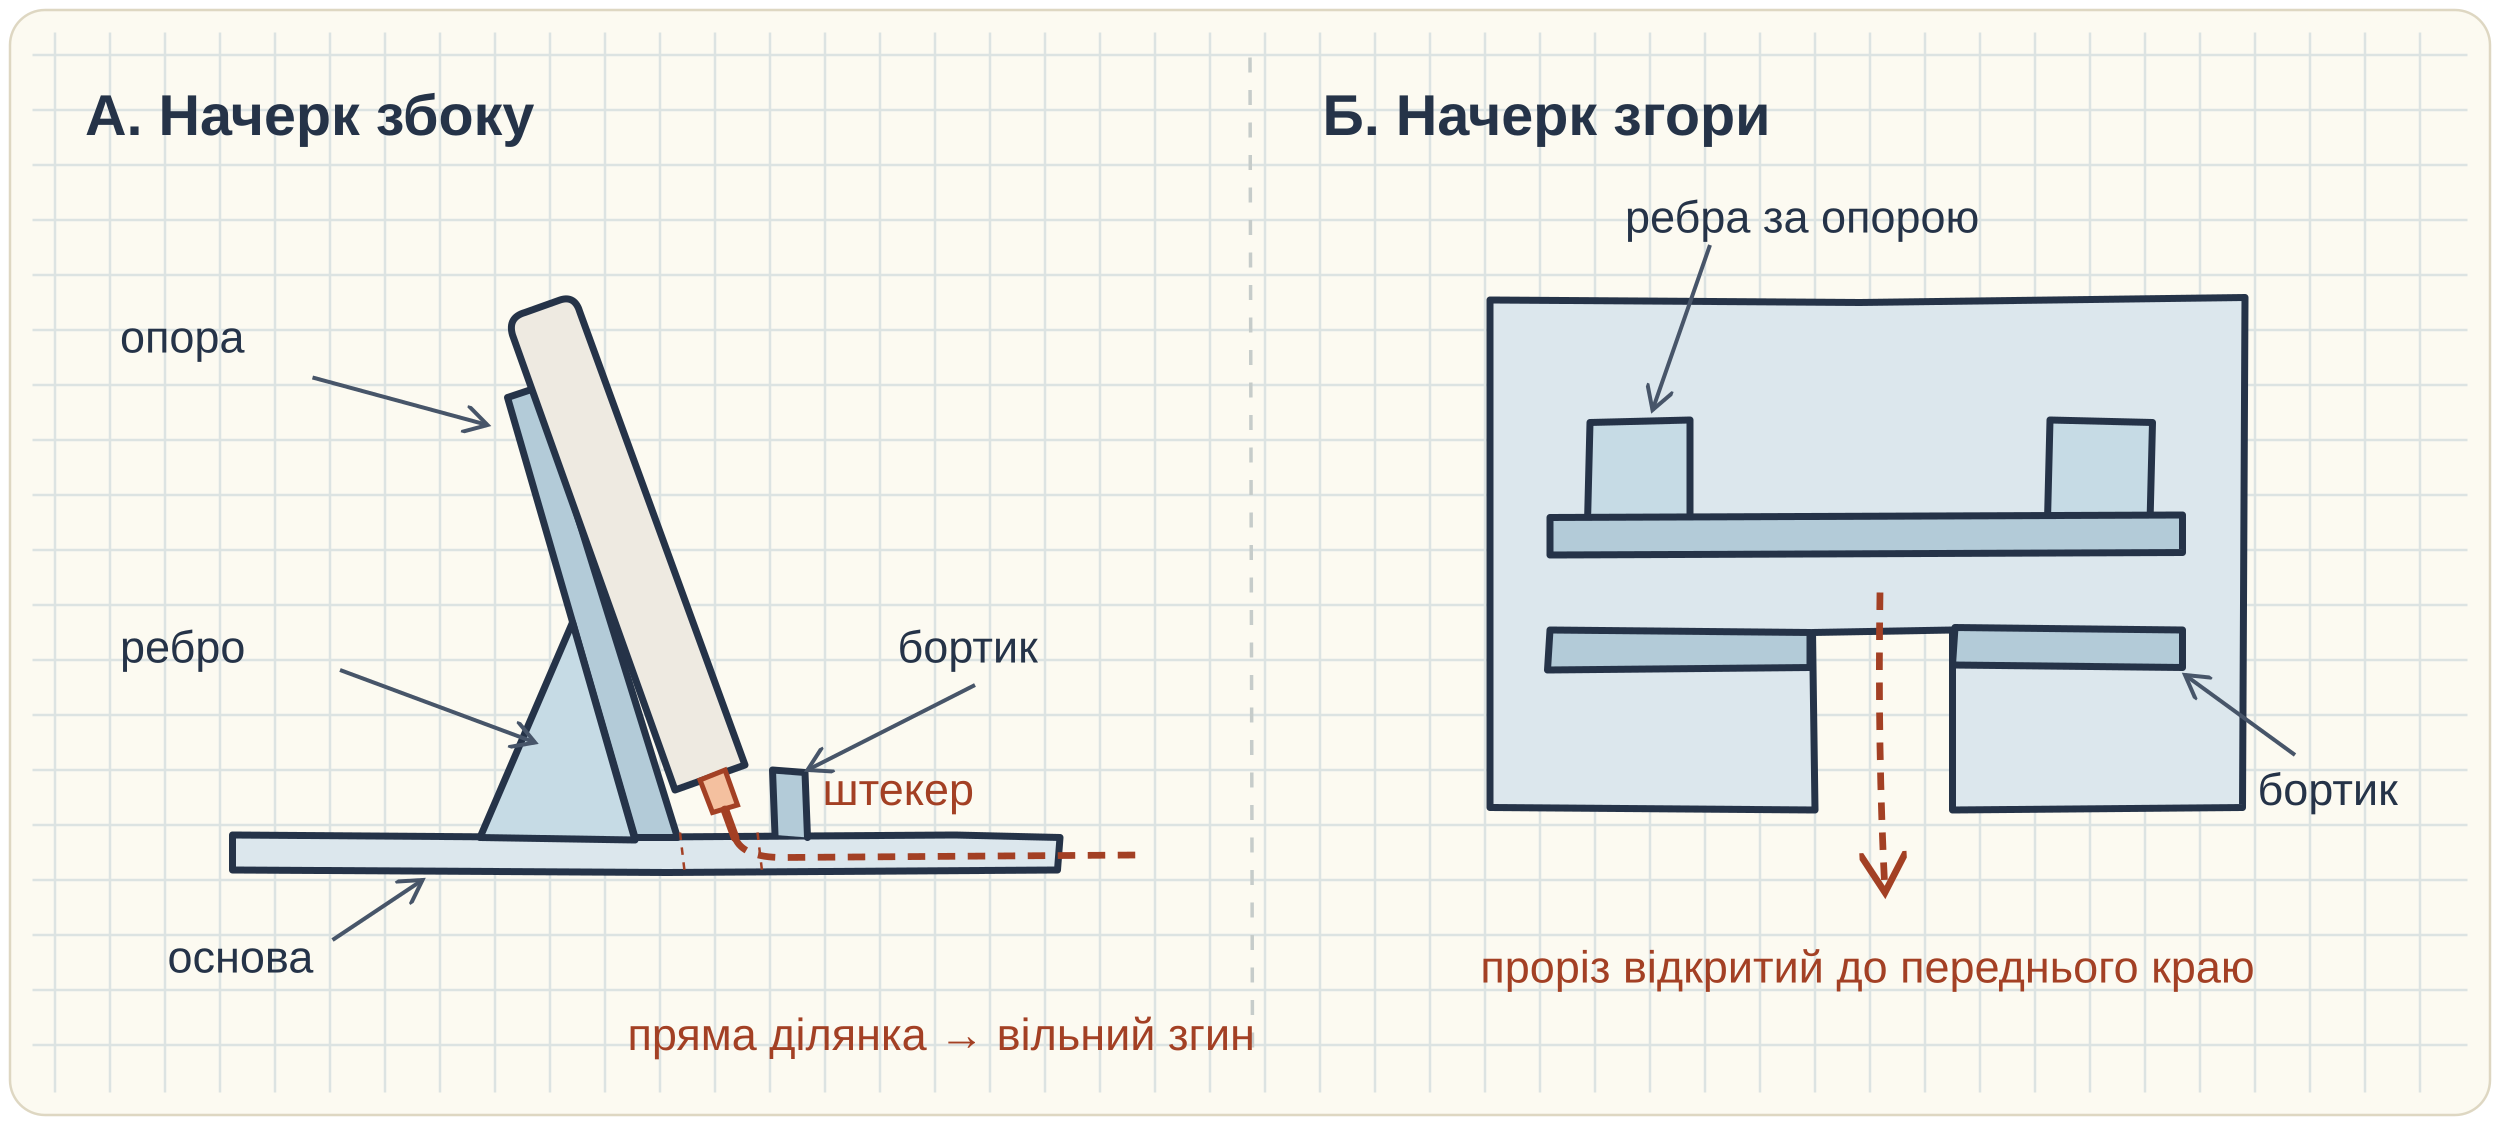
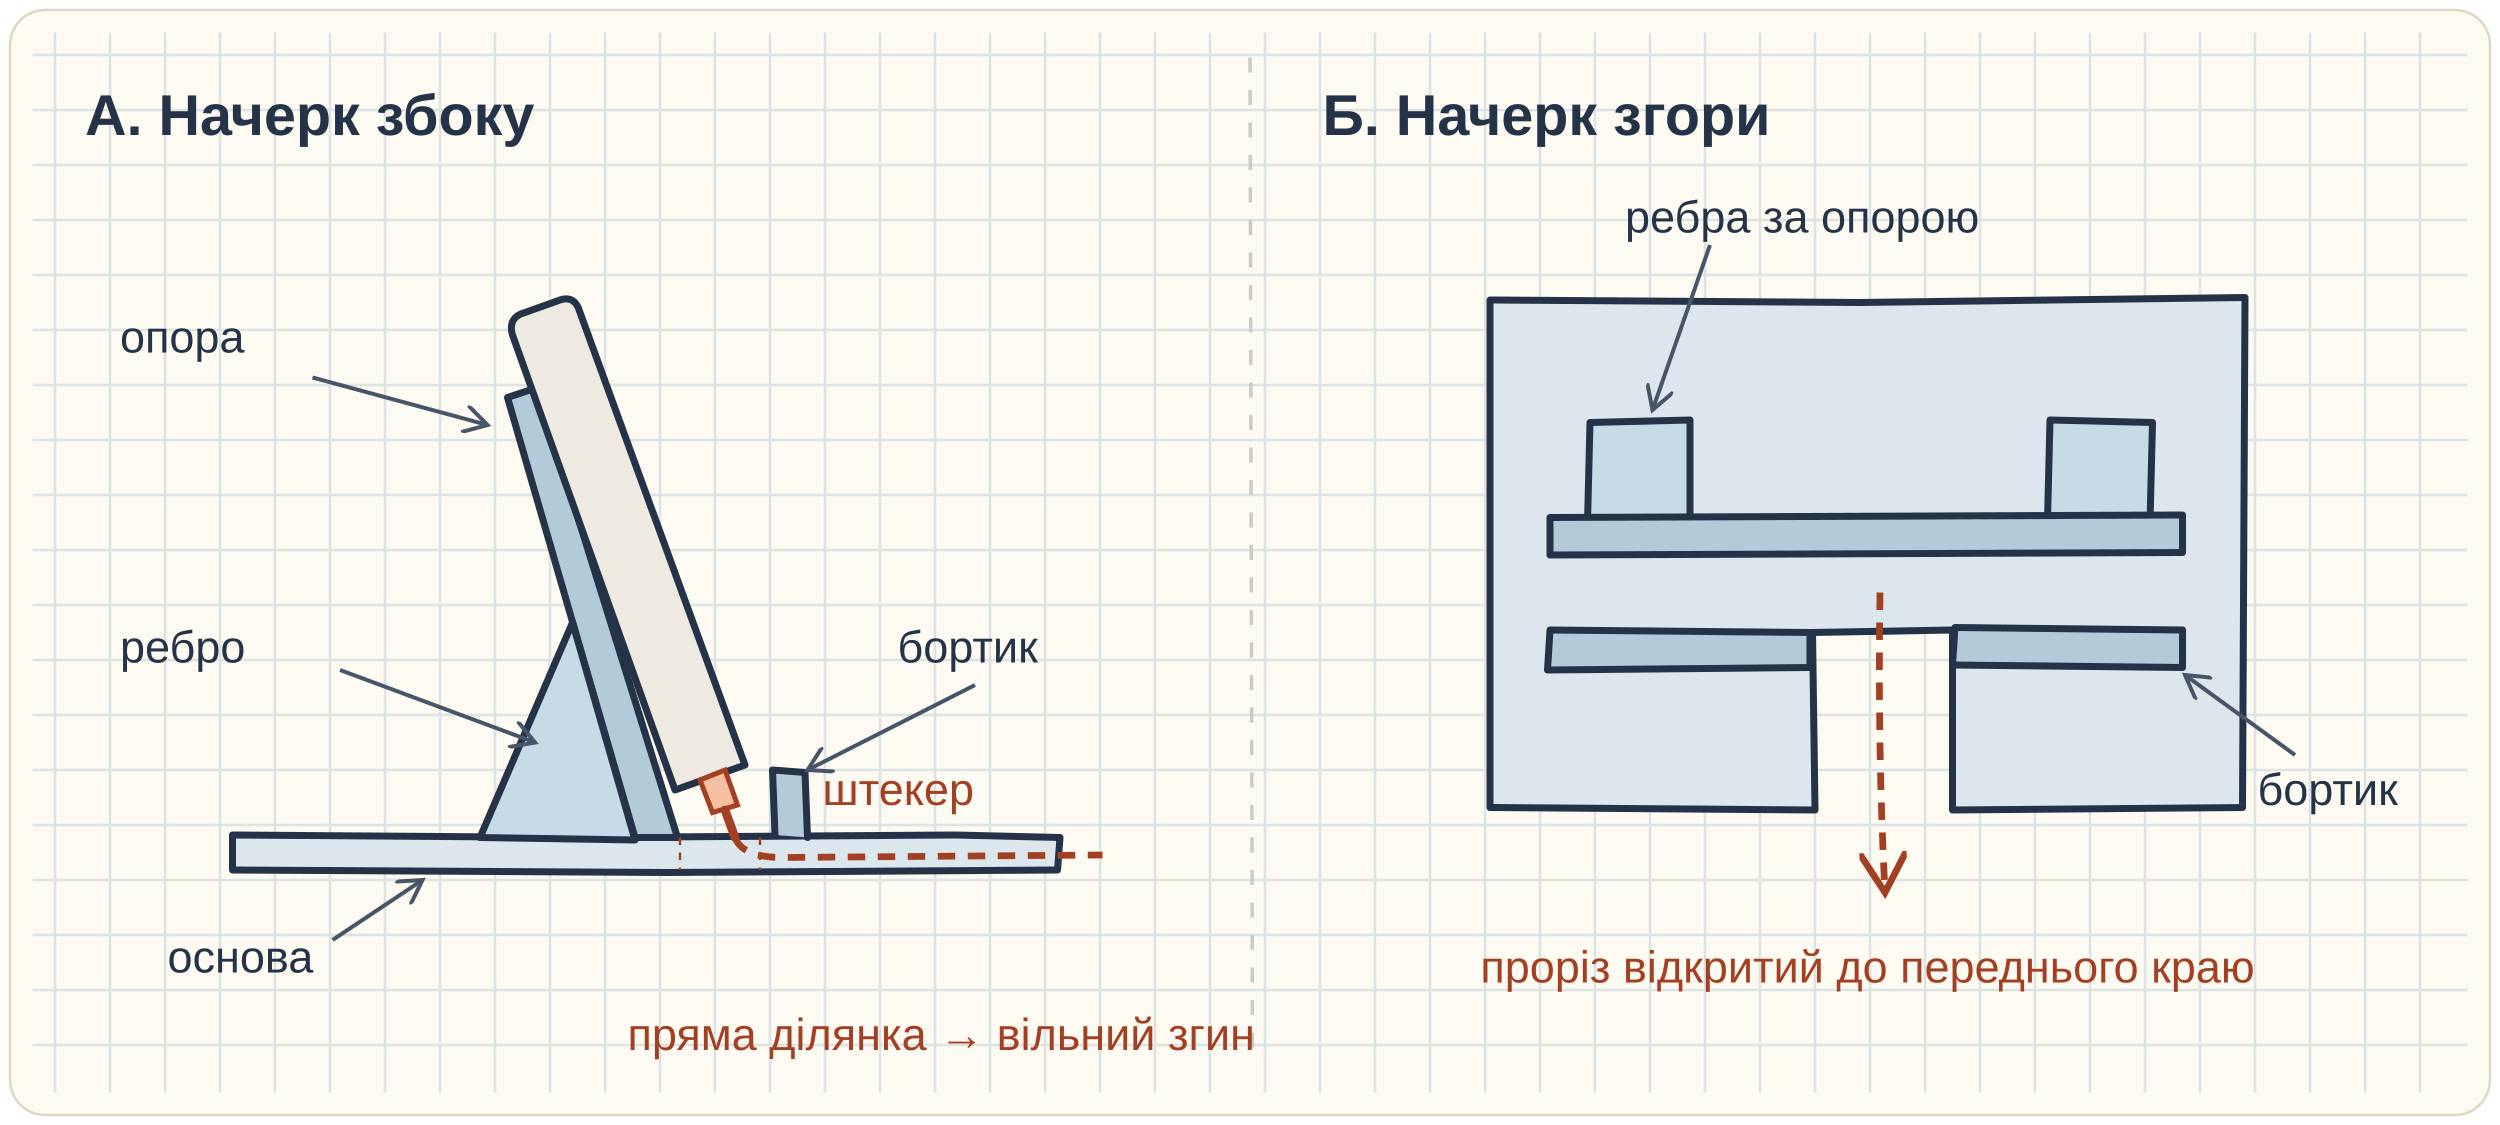
<svg xmlns="http://www.w3.org/2000/svg" width="1000" height="450" viewBox="0 0 1000 450" role="img" aria-labelledby="title desc">
  <defs>
    <marker id="arrow" markerWidth="7" markerHeight="7" refX="6" refY="3.5" orient="auto">
      <path d="M0 0L6 3.5 0 7" fill="none" stroke="#475569" />
    </marker>
    <marker id="cable-arrow" markerWidth="7" markerHeight="7" refX="6" refY="3.5" orient="auto">
      <path d="M0 0L6 3.5 0 7" fill="none" stroke="#a34024" />
    </marker>
  </defs>
  <rect x="4" y="4" width="992" height="442" rx="14" fill="#fcfaf1" stroke="#ded7c2" />
  <path d="M22 13V437 M44 13V437 M66 13V437 M88 13V437 M110 13V437 M132 13V437 M154 13V437 M176 13V437 M198 13V437 M220 13V437 M242 13V437 M264 13V437 M286 13V437 M308 13V437 M330 13V437 M352 13V437 M374 13V437 M396 13V437 M418 13V437 M440 13V437 M462 13V437 M484 13V437 M506 13V437 M528 13V437 M550 13V437 M572 13V437 M594 13V437 M616 13V437 M638 13V437 M660 13V437 M682 13V437 M704 13V437 M726 13V437 M748 13V437 M770 13V437 M792 13V437 M814 13V437 M836 13V437 M858 13V437 M880 13V437 M902 13V437 M924 13V437 M946 13V437 M968 13V437 M13 22H987 M13 44H987 M13 66H987 M13 88H987 M13 110H987 M13 132H987 M13 154H987 M13 176H987 M13 198H987 M13 220H987 M13 242H987 M13 264H987 M13 286H987 M13 308H987 M13 330H987 M13 352H987 M13 374H987 M13 396H987 M13 418H987" fill="none" stroke="#dce3e2" stroke-width="1" />
  <path d="M500 23l1 399" stroke="#c6ccca" stroke-width="1.4" stroke-dasharray="6 7" />
  <g font-family="Arial,sans-serif" fill="#253348">
    <g font-size="23" font-weight="bold">
      <text x="34" y="54">А. Начерк збоку</text>
      <text x="529" y="54">Б. Начерк згори</text>
    </g>
    <g stroke="#253348" stroke-width="2.8" stroke-linecap="round" stroke-linejoin="round">
      <path d="M93 334l138 1 151-1 42 1-1 13-156 1-174-1z" fill="#dce7ed" />
      <path d="M254 335l-51-176 12-4 56 180z" fill="#b3cbd8" />
      <path d="M192 335l37-86 25 87z" fill="#c6dbe5" />
      <path d="M270 316l-65-182q-2-7 5-9l14-5q6-2 8 5l66 181z" fill="#eeeae1" />
      <path d="M310 334l-1-26 13 1 1 26" fill="#b3cbd8" />
      <path d="M596 120l148 1 154-2-1 204-116 1v-72l-56 1 1 71-130-1z" fill="#dce7ed" />
      <path d="M636 169l40-1v40l-41 1z M820 168l41 1-1 40-41-1z" fill="#c6dbe5" />
      <path d="M620 207l253-1v15l-253 1z" fill="#b3cbd8" />
      <path d="M620 252l104 1v14l-105 1z M782 251l91 1v15l-92-1z" fill="#b3cbd8" />
    </g>
    <g fill="none" stroke="#475569" stroke-width="1.6" marker-end="url(#arrow)">
      <path d="M125 151l70 19" />
      <path d="M136 268l78 29" />
      <path d="M390 274l-67 34" />
      <path d="M133 376l36-24" />
      <path d="M684 98l-23 66" />
      <path d="M918 302l-44-32" />
    </g>
    <path d="M280 312l5 13 10-3-5-14z" fill="#f4c09f" stroke="#a34024" stroke-width="2" />
    <path d="M290 324l4 11" fill="none" stroke="#a34024" stroke-width="3.5" stroke-linecap="round" />
-     <path d="M294 335q3 8 19 8l142-1M752 237q-1 63 2 120" fill="none" stroke="#a34024" stroke-width="2.7" stroke-dasharray="7 5" marker-end="url(#cable-arrow)" />
-     <path d="M272 333l2 17m29-17 2 17" fill="none" stroke="#a34024" stroke-dasharray="3 3" />
+     <path d="M294 335q3 8 19 8l128-1M752 237q-1 63 2 120" fill="none" stroke="#a34024" stroke-width="2.7" stroke-dasharray="7 5" marker-end="url(#cable-arrow)" />
+     <path d="M272 335v13m32-13v13" fill="none" stroke="#a34024" stroke-dasharray="3 3" />
    <g font-size="18">
      <text x="48" y="141">опора</text>
      <text x="48" y="265">ребро</text>
      <text x="359" y="265">бортик</text>
      <text x="67" y="389">основа</text>
      <text x="329" y="322" fill="#a34024">штекер</text>
      <text x="251" y="420" fill="#a34024">пряма ділянка → вільний згин</text>
      <text x="650" y="93">ребра за опорою</text>
      <text x="903" y="322">бортик</text>
      <text x="747" y="393" text-anchor="middle" fill="#a34024">проріз відкритий до переднього краю</text>
    </g>
  </g>
</svg>
